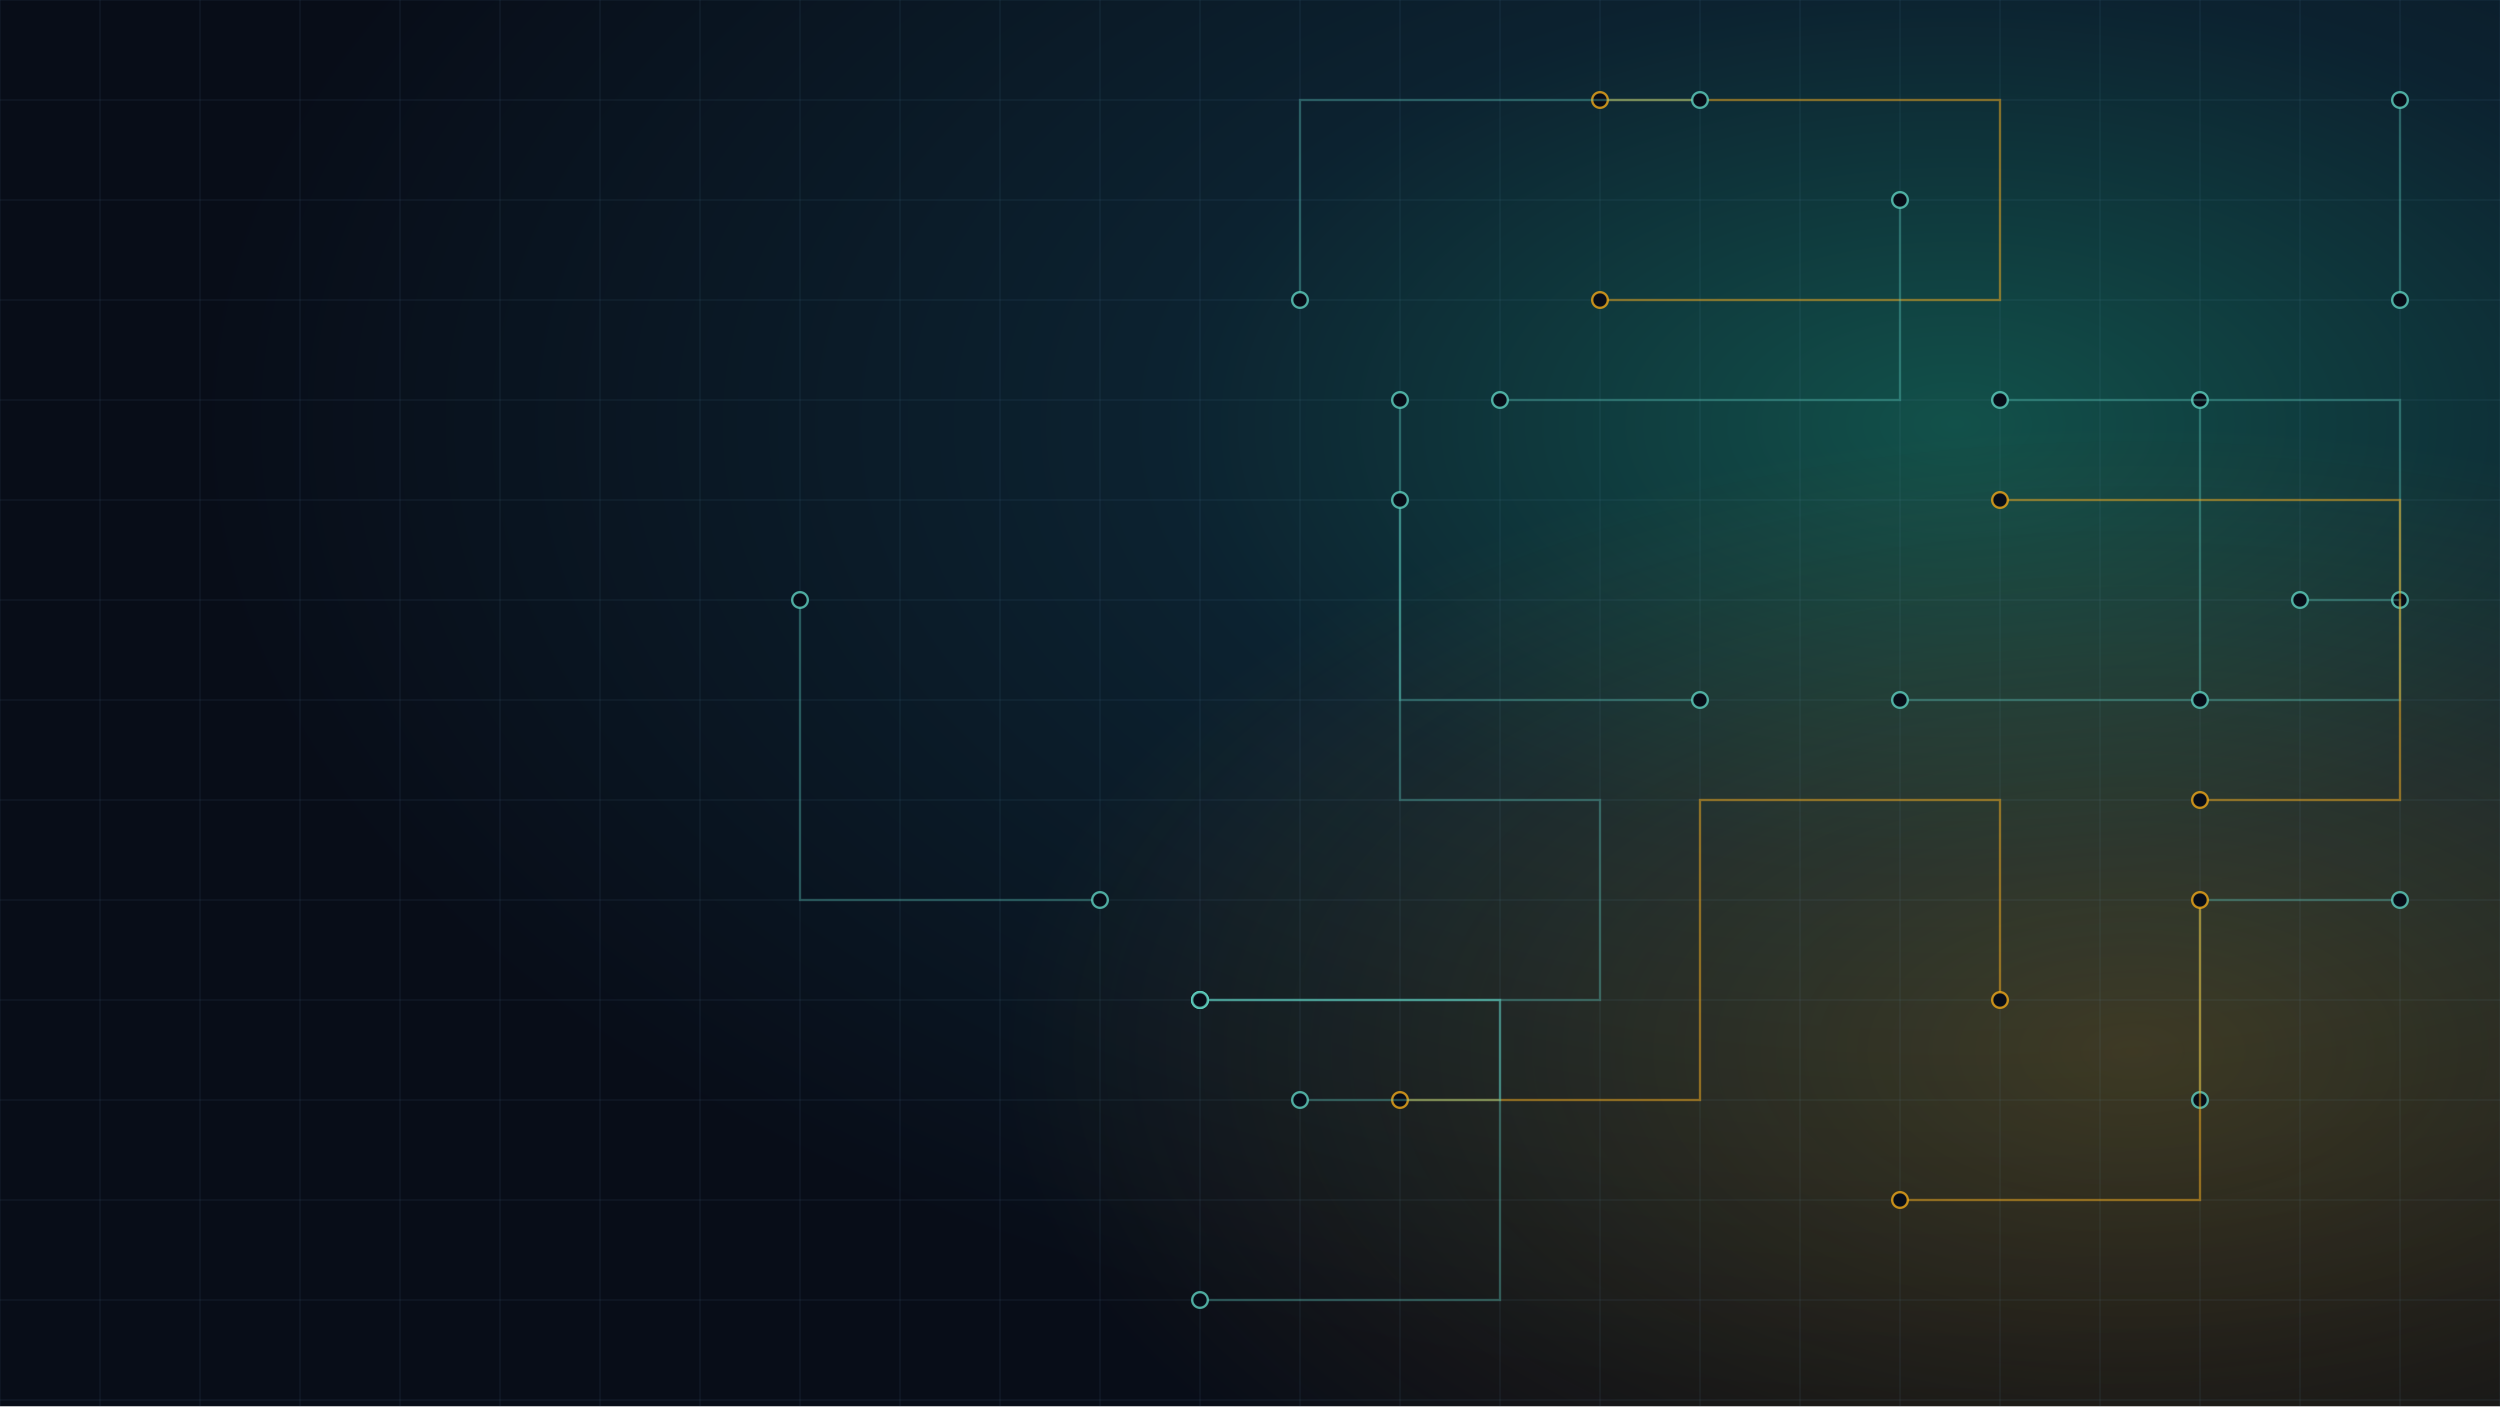
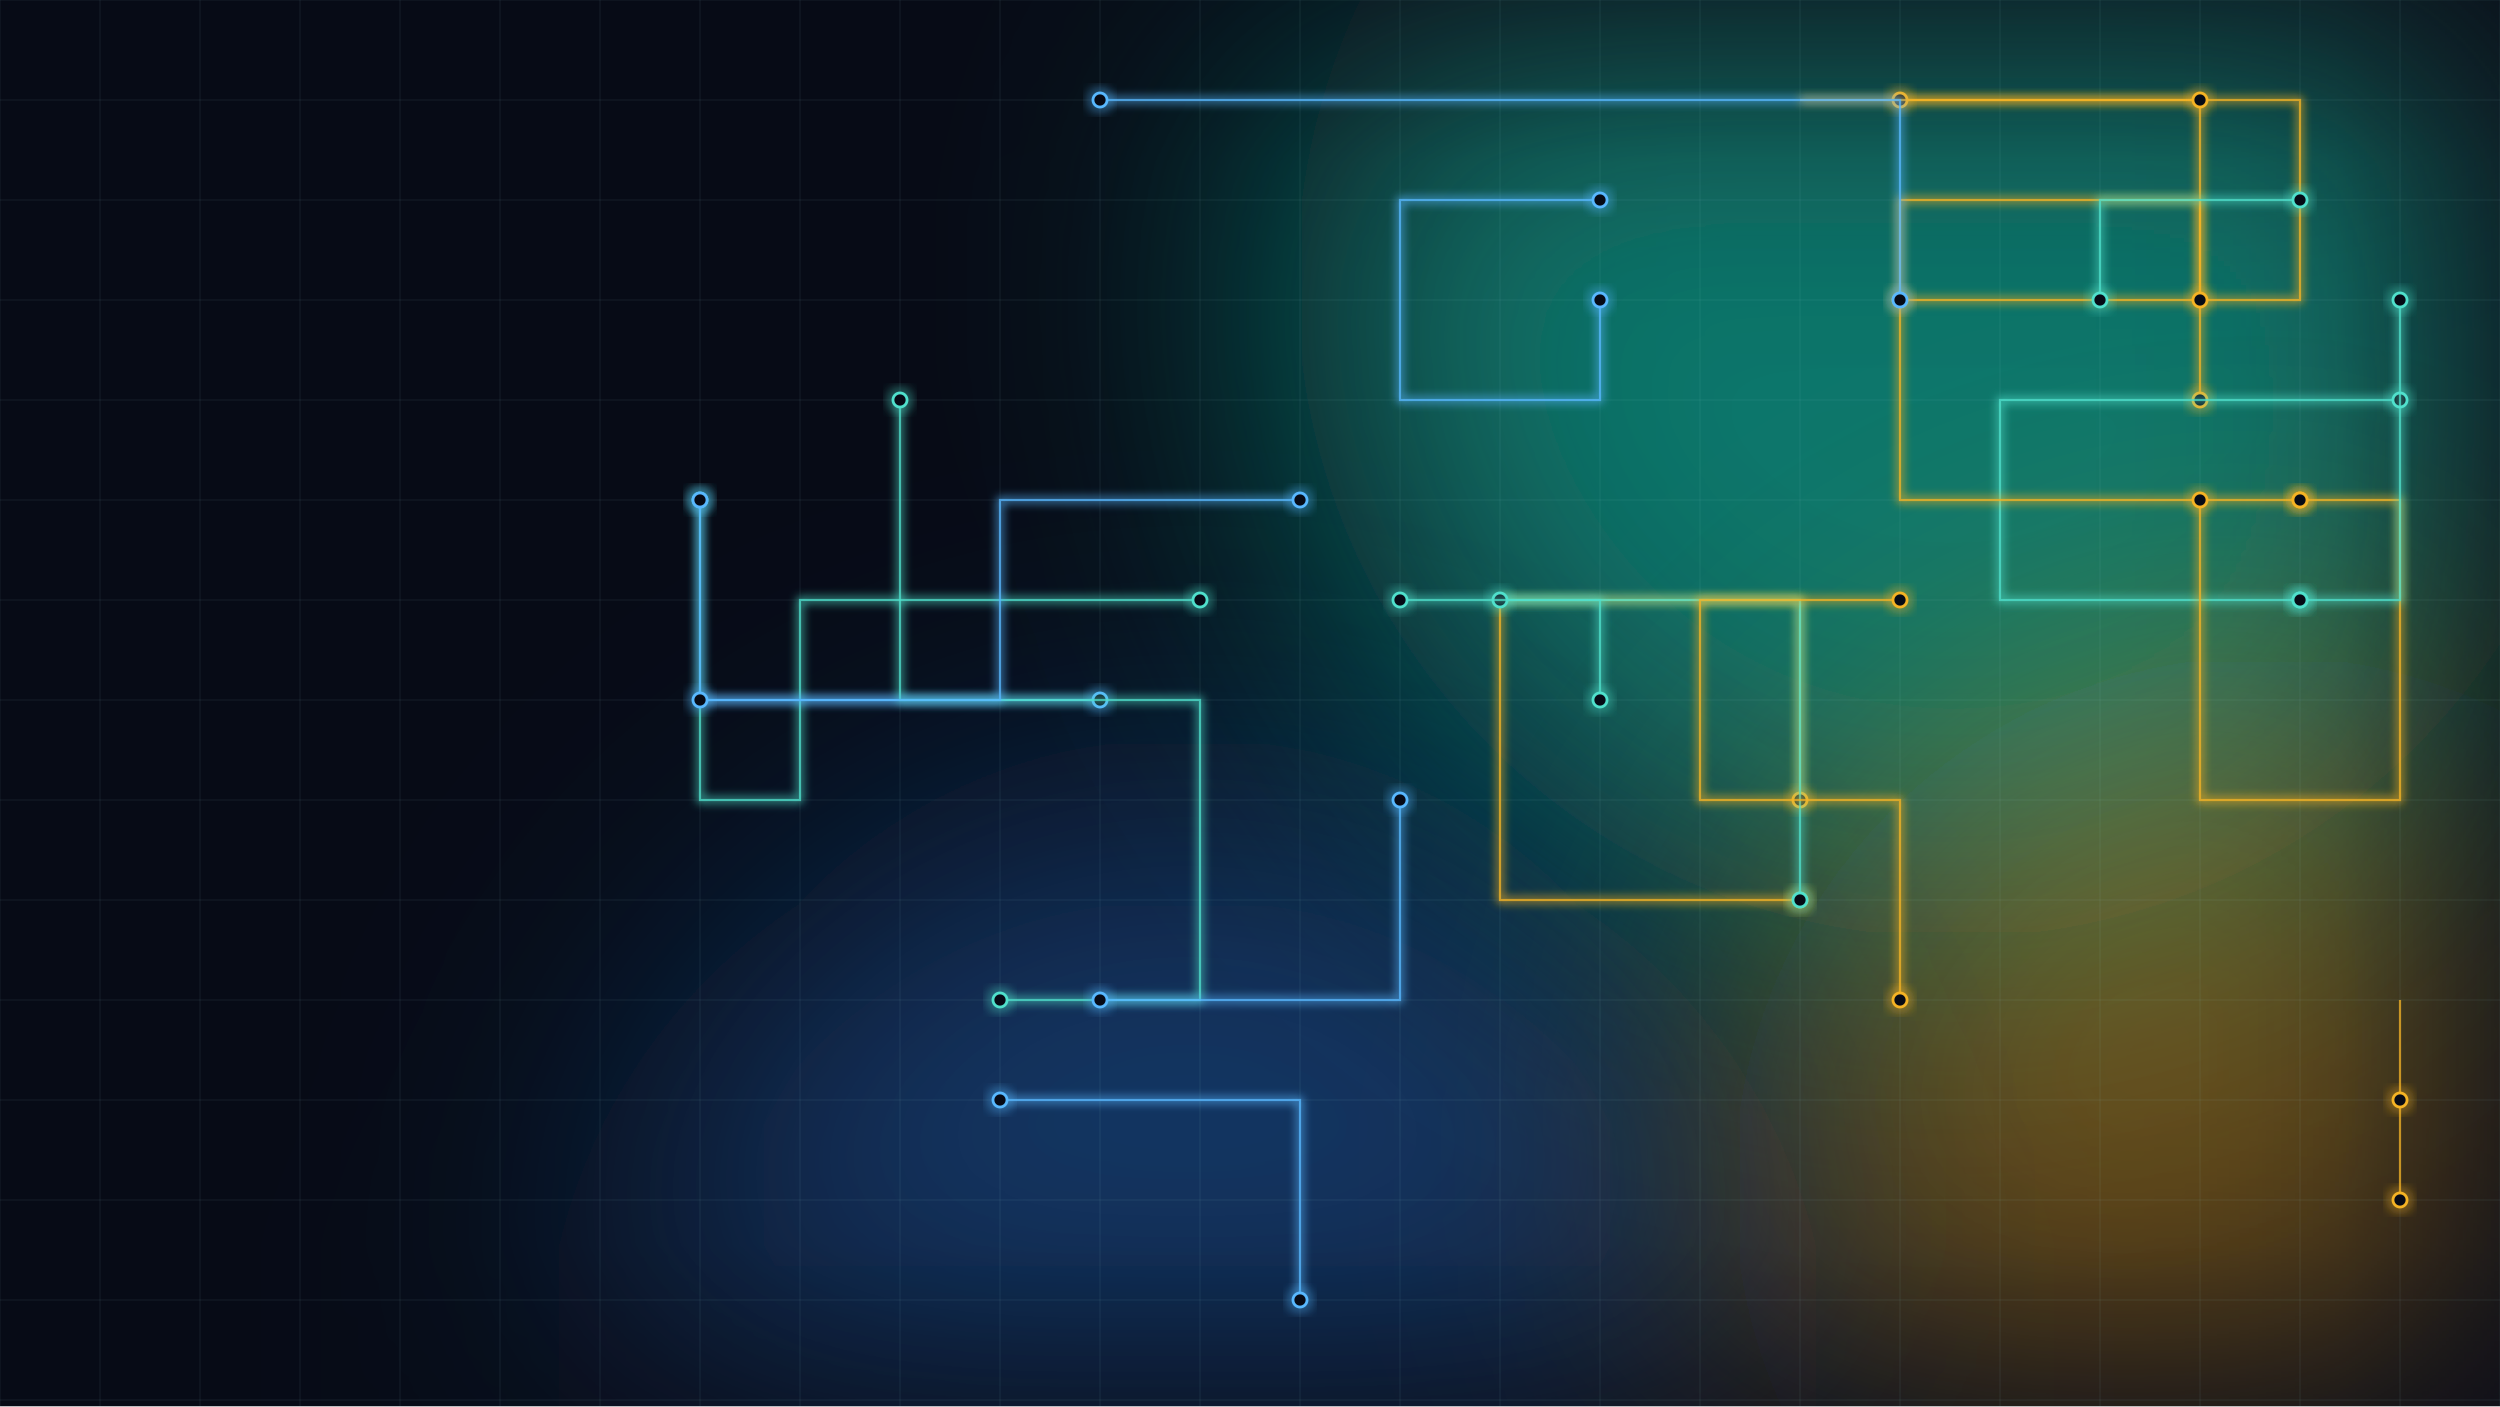
<svg xmlns="http://www.w3.org/2000/svg" viewBox="0 0 1600 900" preserveAspectRatio="xMidYMid slice">
  <defs>
-     <radialGradient id="g" cx="78%" cy="30%" r="70%">
-       <stop offset="0" stop-color="#12514a" />
-       <stop offset=".45" stop-color="#0c2230" />
-       <stop offset="1" stop-color="#080d18" />
-     </radialGradient>
-     <radialGradient id="a" cx="85%" cy="75%" r="45%">
-       <stop offset="0" stop-color="#f0a91a" stop-opacity=".22" />
-       <stop offset="1" stop-color="#f0a91a" stop-opacity="0" />
-     </radialGradient>
+     <filter id="b" x="-50%" y="-50%" width="200%" height="200%">
+       <feGaussianBlur stdDeviation="110" />
+     </filter>
+     <filter id="s">
+       <feGaussianBlur stdDeviation="3" />
+     </filter>
  </defs>
-   <rect width="1600" height="900" fill="url(#g)" />
-   <rect width="1600" height="900" fill="url(#a)" />
-   <path d="M0 0V900" stroke="#7fb8c9" stroke-opacity=".07" />
-   <path d="M64 0V900" stroke="#7fb8c9" stroke-opacity=".07" />
-   <path d="M128 0V900" stroke="#7fb8c9" stroke-opacity=".07" />
-   <path d="M192 0V900" stroke="#7fb8c9" stroke-opacity=".07" />
-   <path d="M256 0V900" stroke="#7fb8c9" stroke-opacity=".07" />
-   <path d="M320 0V900" stroke="#7fb8c9" stroke-opacity=".07" />
-   <path d="M384 0V900" stroke="#7fb8c9" stroke-opacity=".07" />
-   <path d="M448 0V900" stroke="#7fb8c9" stroke-opacity=".07" />
-   <path d="M512 0V900" stroke="#7fb8c9" stroke-opacity=".07" />
-   <path d="M576 0V900" stroke="#7fb8c9" stroke-opacity=".07" />
-   <path d="M640 0V900" stroke="#7fb8c9" stroke-opacity=".07" />
-   <path d="M704 0V900" stroke="#7fb8c9" stroke-opacity=".07" />
-   <path d="M768 0V900" stroke="#7fb8c9" stroke-opacity=".07" />
-   <path d="M832 0V900" stroke="#7fb8c9" stroke-opacity=".07" />
-   <path d="M896 0V900" stroke="#7fb8c9" stroke-opacity=".07" />
-   <path d="M960 0V900" stroke="#7fb8c9" stroke-opacity=".07" />
-   <path d="M1024 0V900" stroke="#7fb8c9" stroke-opacity=".07" />
-   <path d="M1088 0V900" stroke="#7fb8c9" stroke-opacity=".07" />
-   <path d="M1152 0V900" stroke="#7fb8c9" stroke-opacity=".07" />
-   <path d="M1216 0V900" stroke="#7fb8c9" stroke-opacity=".07" />
-   <path d="M1280 0V900" stroke="#7fb8c9" stroke-opacity=".07" />
-   <path d="M1344 0V900" stroke="#7fb8c9" stroke-opacity=".07" />
-   <path d="M1408 0V900" stroke="#7fb8c9" stroke-opacity=".07" />
-   <path d="M1472 0V900" stroke="#7fb8c9" stroke-opacity=".07" />
-   <path d="M1536 0V900" stroke="#7fb8c9" stroke-opacity=".07" />
-   <path d="M1600 0V900" stroke="#7fb8c9" stroke-opacity=".07" />
-   <path d="M0 0H1600" stroke="#7fb8c9" stroke-opacity=".07" />
-   <path d="M0 64H1600" stroke="#7fb8c9" stroke-opacity=".07" />
-   <path d="M0 128H1600" stroke="#7fb8c9" stroke-opacity=".07" />
-   <path d="M0 192H1600" stroke="#7fb8c9" stroke-opacity=".07" />
-   <path d="M0 256H1600" stroke="#7fb8c9" stroke-opacity=".07" />
-   <path d="M0 320H1600" stroke="#7fb8c9" stroke-opacity=".07" />
-   <path d="M0 384H1600" stroke="#7fb8c9" stroke-opacity=".07" />
-   <path d="M0 448H1600" stroke="#7fb8c9" stroke-opacity=".07" />
-   <path d="M0 512H1600" stroke="#7fb8c9" stroke-opacity=".07" />
-   <path d="M0 576H1600" stroke="#7fb8c9" stroke-opacity=".07" />
-   <path d="M0 640H1600" stroke="#7fb8c9" stroke-opacity=".07" />
-   <path d="M0 704H1600" stroke="#7fb8c9" stroke-opacity=".07" />
-   <path d="M0 768H1600" stroke="#7fb8c9" stroke-opacity=".07" />
-   <path d="M0 832H1600" stroke="#7fb8c9" stroke-opacity=".07" />
-   <path d="M0 896H1600" stroke="#7fb8c9" stroke-opacity=".07" />
-   <path d="M1024 192 L1280 192 L1280 64 L1024 64" fill="none" stroke="#f0a91a" stroke-opacity="0.5" stroke-width="1.5" />
-   <circle cx="1024" cy="192" r="5" fill="#080d18" stroke="#f0a91a" stroke-opacity=".8" stroke-width="1.5" />
-   <circle cx="1024" cy="64" r="5" fill="#080d18" stroke="#f0a91a" stroke-opacity=".8" stroke-width="1.5" />
-   <path d="M1536 576 L1408 576 L1408 704" fill="none" stroke="#5fd0c0" stroke-opacity="0.32" stroke-width="1.5" />
-   <circle cx="1536" cy="576" r="5" fill="#080d18" stroke="#5fd0c0" stroke-opacity=".8" stroke-width="1.5" />
-   <circle cx="1408" cy="704" r="5" fill="#080d18" stroke="#5fd0c0" stroke-opacity=".8" stroke-width="1.5" />
-   <path d="M704 576 L512 576 L512 384" fill="none" stroke="#5fd0c0" stroke-opacity="0.32" stroke-width="1.5" />
-   <circle cx="704" cy="576" r="5" fill="#080d18" stroke="#5fd0c0" stroke-opacity=".8" stroke-width="1.5" />
-   <circle cx="512" cy="384" r="5" fill="#080d18" stroke="#5fd0c0" stroke-opacity=".8" stroke-width="1.5" />
-   <path d="M1088 448 L896 448 L896 256" fill="none" stroke="#5fd0c0" stroke-opacity="0.32" stroke-width="1.5" />
-   <circle cx="1088" cy="448" r="5" fill="#080d18" stroke="#5fd0c0" stroke-opacity=".8" stroke-width="1.5" />
-   <circle cx="896" cy="256" r="5" fill="#080d18" stroke="#5fd0c0" stroke-opacity=".8" stroke-width="1.5" />
-   <path d="M1216 448 L1408 448 L1408 256" fill="none" stroke="#5fd0c0" stroke-opacity="0.32" stroke-width="1.5" />
-   <circle cx="1216" cy="448" r="5" fill="#080d18" stroke="#5fd0c0" stroke-opacity=".8" stroke-width="1.5" />
-   <circle cx="1408" cy="256" r="5" fill="#080d18" stroke="#5fd0c0" stroke-opacity=".8" stroke-width="1.5" />
-   <path d="M896 704 L1088 704 L1088 512 L1280 512 L1280 640" fill="none" stroke="#f0a91a" stroke-opacity="0.5" stroke-width="1.5" />
-   <circle cx="896" cy="704" r="5" fill="#080d18" stroke="#f0a91a" stroke-opacity=".8" stroke-width="1.5" />
-   <circle cx="1280" cy="640" r="5" fill="#080d18" stroke="#f0a91a" stroke-opacity=".8" stroke-width="1.5" />
-   <path d="M1088 64 L832 64 L832 192" fill="none" stroke="#5fd0c0" stroke-opacity="0.32" stroke-width="1.5" />
-   <circle cx="1088" cy="64" r="5" fill="#080d18" stroke="#5fd0c0" stroke-opacity=".8" stroke-width="1.5" />
-   <circle cx="832" cy="192" r="5" fill="#080d18" stroke="#5fd0c0" stroke-opacity=".8" stroke-width="1.5" />
-   <path d="M1536 192 L1536 192 L1536 64 L1536 64" fill="none" stroke="#5fd0c0" stroke-opacity="0.32" stroke-width="1.5" />
-   <circle cx="1536" cy="192" r="5" fill="#080d18" stroke="#5fd0c0" stroke-opacity=".8" stroke-width="1.5" />
-   <circle cx="1536" cy="64" r="5" fill="#080d18" stroke="#5fd0c0" stroke-opacity=".8" stroke-width="1.5" />
-   <path d="M768 640 L960 640 L960 832 L768 832" fill="none" stroke="#5fd0c0" stroke-opacity="0.32" stroke-width="1.5" />
-   <circle cx="768" cy="640" r="5" fill="#080d18" stroke="#5fd0c0" stroke-opacity=".8" stroke-width="1.5" />
-   <circle cx="768" cy="832" r="5" fill="#080d18" stroke="#5fd0c0" stroke-opacity=".8" stroke-width="1.5" />
-   <path d="M768 640 L1024 640 L1024 512 L896 512 L896 320" fill="none" stroke="#5fd0c0" stroke-opacity="0.32" stroke-width="1.5" />
-   <circle cx="768" cy="640" r="5" fill="#080d18" stroke="#5fd0c0" stroke-opacity=".8" stroke-width="1.5" />
-   <circle cx="896" cy="320" r="5" fill="#080d18" stroke="#5fd0c0" stroke-opacity=".8" stroke-width="1.5" />
-   <path d="M1216 768 L1408 768 L1408 576" fill="none" stroke="#f0a91a" stroke-opacity="0.5" stroke-width="1.5" />
-   <circle cx="1216" cy="768" r="5" fill="#080d18" stroke="#f0a91a" stroke-opacity=".8" stroke-width="1.5" />
-   <circle cx="1408" cy="576" r="5" fill="#080d18" stroke="#f0a91a" stroke-opacity=".8" stroke-width="1.5" />
-   <path d="M1280 256 L1536 256 L1536 384 L1536 384" fill="none" stroke="#5fd0c0" stroke-opacity="0.32" stroke-width="1.5" />
-   <circle cx="1280" cy="256" r="5" fill="#080d18" stroke="#5fd0c0" stroke-opacity=".8" stroke-width="1.5" />
-   <circle cx="1536" cy="384" r="5" fill="#080d18" stroke="#5fd0c0" stroke-opacity=".8" stroke-width="1.5" />
-   <path d="M1472 384 L1536 384 L1536 448 L1408 448" fill="none" stroke="#5fd0c0" stroke-opacity="0.32" stroke-width="1.5" />
-   <circle cx="1472" cy="384" r="5" fill="#080d18" stroke="#5fd0c0" stroke-opacity=".8" stroke-width="1.5" />
-   <circle cx="1408" cy="448" r="5" fill="#080d18" stroke="#5fd0c0" stroke-opacity=".8" stroke-width="1.5" />
-   <path d="M960 256 L1216 256 L1216 128" fill="none" stroke="#5fd0c0" stroke-opacity="0.32" stroke-width="1.5" />
-   <circle cx="960" cy="256" r="5" fill="#080d18" stroke="#5fd0c0" stroke-opacity=".8" stroke-width="1.5" />
-   <circle cx="1216" cy="128" r="5" fill="#080d18" stroke="#5fd0c0" stroke-opacity=".8" stroke-width="1.5" />
-   <path d="M768 640 L960 640 L960 704 L832 704" fill="none" stroke="#5fd0c0" stroke-opacity="0.32" stroke-width="1.5" />
-   <circle cx="768" cy="640" r="5" fill="#080d18" stroke="#5fd0c0" stroke-opacity=".8" stroke-width="1.5" />
-   <circle cx="832" cy="704" r="5" fill="#080d18" stroke="#5fd0c0" stroke-opacity=".8" stroke-width="1.5" />
-   <path d="M1408 512 L1536 512 L1536 320 L1280 320" fill="none" stroke="#f0a91a" stroke-opacity="0.5" stroke-width="1.5" />
-   <circle cx="1408" cy="512" r="5" fill="#080d18" stroke="#f0a91a" stroke-opacity=".8" stroke-width="1.5" />
-   <circle cx="1280" cy="320" r="5" fill="#080d18" stroke="#f0a91a" stroke-opacity=".8" stroke-width="1.5" />
+   <rect width="1600" height="900" fill="#070b16" />
+   <circle cx="1250" cy="180" r="420" fill="#0f9a86" fill-opacity="0.75" filter="url(#b)" />
+   <circle cx="1450" cy="760" r="340" fill="#f5a81a" fill-opacity="0.4" filter="url(#b)" />
+   <circle cx="760" cy="880" r="360" fill="#2a8cff" fill-opacity="0.35" filter="url(#b)" />
+   <path d="M0 0V900" stroke="#9fd8e6" stroke-opacity=".06" />
+   <path d="M64 0V900" stroke="#9fd8e6" stroke-opacity=".06" />
+   <path d="M128 0V900" stroke="#9fd8e6" stroke-opacity=".06" />
+   <path d="M192 0V900" stroke="#9fd8e6" stroke-opacity=".06" />
+   <path d="M256 0V900" stroke="#9fd8e6" stroke-opacity=".06" />
+   <path d="M320 0V900" stroke="#9fd8e6" stroke-opacity=".06" />
+   <path d="M384 0V900" stroke="#9fd8e6" stroke-opacity=".06" />
+   <path d="M448 0V900" stroke="#9fd8e6" stroke-opacity=".06" />
+   <path d="M512 0V900" stroke="#9fd8e6" stroke-opacity=".06" />
+   <path d="M576 0V900" stroke="#9fd8e6" stroke-opacity=".06" />
+   <path d="M640 0V900" stroke="#9fd8e6" stroke-opacity=".06" />
+   <path d="M704 0V900" stroke="#9fd8e6" stroke-opacity=".06" />
+   <path d="M768 0V900" stroke="#9fd8e6" stroke-opacity=".06" />
+   <path d="M832 0V900" stroke="#9fd8e6" stroke-opacity=".06" />
+   <path d="M896 0V900" stroke="#9fd8e6" stroke-opacity=".06" />
+   <path d="M960 0V900" stroke="#9fd8e6" stroke-opacity=".06" />
+   <path d="M1024 0V900" stroke="#9fd8e6" stroke-opacity=".06" />
+   <path d="M1088 0V900" stroke="#9fd8e6" stroke-opacity=".06" />
+   <path d="M1152 0V900" stroke="#9fd8e6" stroke-opacity=".06" />
+   <path d="M1216 0V900" stroke="#9fd8e6" stroke-opacity=".06" />
+   <path d="M1280 0V900" stroke="#9fd8e6" stroke-opacity=".06" />
+   <path d="M1344 0V900" stroke="#9fd8e6" stroke-opacity=".06" />
+   <path d="M1408 0V900" stroke="#9fd8e6" stroke-opacity=".06" />
+   <path d="M1472 0V900" stroke="#9fd8e6" stroke-opacity=".06" />
+   <path d="M1536 0V900" stroke="#9fd8e6" stroke-opacity=".06" />
+   <path d="M1600 0V900" stroke="#9fd8e6" stroke-opacity=".06" />
+   <path d="M0 0H1600" stroke="#9fd8e6" stroke-opacity=".06" />
+   <path d="M0 64H1600" stroke="#9fd8e6" stroke-opacity=".06" />
+   <path d="M0 128H1600" stroke="#9fd8e6" stroke-opacity=".06" />
+   <path d="M0 192H1600" stroke="#9fd8e6" stroke-opacity=".06" />
+   <path d="M0 256H1600" stroke="#9fd8e6" stroke-opacity=".06" />
+   <path d="M0 320H1600" stroke="#9fd8e6" stroke-opacity=".06" />
+   <path d="M0 384H1600" stroke="#9fd8e6" stroke-opacity=".06" />
+   <path d="M0 448H1600" stroke="#9fd8e6" stroke-opacity=".06" />
+   <path d="M0 512H1600" stroke="#9fd8e6" stroke-opacity=".06" />
+   <path d="M0 576H1600" stroke="#9fd8e6" stroke-opacity=".06" />
+   <path d="M0 640H1600" stroke="#9fd8e6" stroke-opacity=".06" />
+   <path d="M0 704H1600" stroke="#9fd8e6" stroke-opacity=".06" />
+   <path d="M0 768H1600" stroke="#9fd8e6" stroke-opacity=".06" />
+   <path d="M0 832H1600" stroke="#9fd8e6" stroke-opacity=".06" />
+   <path d="M0 896H1600" stroke="#9fd8e6" stroke-opacity=".06" />
+   <path d="M1216 192 L1472 192 L1472 64 L1216 64" fill="none" stroke="#f5b324" stroke-opacity=".9" stroke-width="3" filter="url(#s)" />
+   <path d="M1216 192 L1472 192 L1472 64 L1216 64" fill="none" stroke="#f5b324" stroke-opacity=".75" stroke-width="1.4" />
+   <circle cx="1216" cy="192" r="9" fill="#f5b324" fill-opacity=".35" filter="url(#s)" />
+   <circle cx="1216" cy="192" r="4.5" fill="#070b16" stroke="#f5b324" stroke-width="1.8" />
+   <circle cx="1216" cy="64" r="9" fill="#f5b324" fill-opacity=".35" filter="url(#s)" />
+   <circle cx="1216" cy="64" r="4.5" fill="#070b16" stroke="#f5b324" stroke-width="1.8" />
+   <path d="M768 384 L512 384 L512 512 L448 512 L448 320" fill="none" stroke="#4fe0cc" stroke-opacity=".9" stroke-width="3" filter="url(#s)" />
+   <path d="M768 384 L512 384 L512 512 L448 512 L448 320" fill="none" stroke="#4fe0cc" stroke-opacity=".75" stroke-width="1.4" />
+   <circle cx="768" cy="384" r="9" fill="#4fe0cc" fill-opacity=".35" filter="url(#s)" />
+   <circle cx="768" cy="384" r="4.5" fill="#070b16" stroke="#4fe0cc" stroke-width="1.8" />
+   <circle cx="448" cy="320" r="9" fill="#4fe0cc" fill-opacity=".35" filter="url(#s)" />
+   <circle cx="448" cy="320" r="4.5" fill="#070b16" stroke="#4fe0cc" stroke-width="1.8" />
+   <path d="M704 448 L448 448 L448 320 L448 320" fill="none" stroke="#58b8ff" stroke-opacity=".9" stroke-width="3" filter="url(#s)" />
+   <path d="M704 448 L448 448 L448 320 L448 320" fill="none" stroke="#58b8ff" stroke-opacity=".75" stroke-width="1.4" />
+   <circle cx="704" cy="448" r="9" fill="#58b8ff" fill-opacity=".35" filter="url(#s)" />
+   <circle cx="704" cy="448" r="4.5" fill="#070b16" stroke="#58b8ff" stroke-width="1.8" />
+   <circle cx="448" cy="320" r="9" fill="#58b8ff" fill-opacity=".35" filter="url(#s)" />
+   <circle cx="448" cy="320" r="4.5" fill="#070b16" stroke="#58b8ff" stroke-width="1.8" />
+   <path d="M1408 64 L1152 64 L1152 64 L1408 64 L1408 256" fill="none" stroke="#f5b324" stroke-opacity=".9" stroke-width="3" filter="url(#s)" />
+   <path d="M1408 64 L1152 64 L1152 64 L1408 64 L1408 256" fill="none" stroke="#f5b324" stroke-opacity=".75" stroke-width="1.4" />
+   <circle cx="1408" cy="64" r="9" fill="#f5b324" fill-opacity=".35" filter="url(#s)" />
+   <circle cx="1408" cy="64" r="4.5" fill="#070b16" stroke="#f5b324" stroke-width="1.8" />
+   <circle cx="1408" cy="256" r="9" fill="#f5b324" fill-opacity=".35" filter="url(#s)" />
+   <circle cx="1408" cy="256" r="4.5" fill="#070b16" stroke="#f5b324" stroke-width="1.8" />
+   <path d="M640 640 L768 640 L768 448 L576 448 L576 256" fill="none" stroke="#4fe0cc" stroke-opacity=".9" stroke-width="3" filter="url(#s)" />
+   <path d="M640 640 L768 640 L768 448 L576 448 L576 256" fill="none" stroke="#4fe0cc" stroke-opacity=".75" stroke-width="1.4" />
+   <circle cx="640" cy="640" r="9" fill="#4fe0cc" fill-opacity=".35" filter="url(#s)" />
+   <circle cx="640" cy="640" r="4.5" fill="#070b16" stroke="#4fe0cc" stroke-width="1.8" />
+   <circle cx="576" cy="256" r="9" fill="#4fe0cc" fill-opacity=".35" filter="url(#s)" />
+   <circle cx="576" cy="256" r="4.5" fill="#070b16" stroke="#4fe0cc" stroke-width="1.8" />
+   <path d="M832 320 L640 320 L640 448 L448 448" fill="none" stroke="#58b8ff" stroke-opacity=".9" stroke-width="3" filter="url(#s)" />
+   <path d="M832 320 L640 320 L640 448 L448 448" fill="none" stroke="#58b8ff" stroke-opacity=".75" stroke-width="1.4" />
+   <circle cx="832" cy="320" r="9" fill="#58b8ff" fill-opacity=".35" filter="url(#s)" />
+   <circle cx="832" cy="320" r="4.5" fill="#070b16" stroke="#58b8ff" stroke-width="1.8" />
+   <circle cx="448" cy="448" r="9" fill="#58b8ff" fill-opacity=".35" filter="url(#s)" />
+   <circle cx="448" cy="448" r="4.5" fill="#070b16" stroke="#58b8ff" stroke-width="1.8" />
+   <path d="M1152 576 L960 576 L960 384 L1152 384 L1152 512" fill="none" stroke="#f5b324" stroke-opacity=".9" stroke-width="3" filter="url(#s)" />
+   <path d="M1152 576 L960 576 L960 384 L1152 384 L1152 512" fill="none" stroke="#f5b324" stroke-opacity=".75" stroke-width="1.4" />
+   <circle cx="1152" cy="576" r="9" fill="#f5b324" fill-opacity=".35" filter="url(#s)" />
+   <circle cx="1152" cy="576" r="4.5" fill="#070b16" stroke="#f5b324" stroke-width="1.8" />
+   <circle cx="1152" cy="512" r="9" fill="#f5b324" fill-opacity=".35" filter="url(#s)" />
+   <circle cx="1152" cy="512" r="4.5" fill="#070b16" stroke="#f5b324" stroke-width="1.8" />
+   <path d="M960 384 L1152 384 L1152 576" fill="none" stroke="#4fe0cc" stroke-opacity=".9" stroke-width="3" filter="url(#s)" />
+   <path d="M960 384 L1152 384 L1152 576" fill="none" stroke="#4fe0cc" stroke-opacity=".75" stroke-width="1.4" />
+   <circle cx="960" cy="384" r="9" fill="#4fe0cc" fill-opacity=".35" filter="url(#s)" />
+   <circle cx="960" cy="384" r="4.5" fill="#070b16" stroke="#4fe0cc" stroke-width="1.8" />
+   <circle cx="1152" cy="576" r="9" fill="#4fe0cc" fill-opacity=".35" filter="url(#s)" />
+   <circle cx="1152" cy="576" r="4.5" fill="#070b16" stroke="#4fe0cc" stroke-width="1.8" />
+   <path d="M704 640 L896 640 L896 512" fill="none" stroke="#58b8ff" stroke-opacity=".9" stroke-width="3" filter="url(#s)" />
+   <path d="M704 640 L896 640 L896 512" fill="none" stroke="#58b8ff" stroke-opacity=".75" stroke-width="1.4" />
+   <circle cx="704" cy="640" r="9" fill="#58b8ff" fill-opacity=".35" filter="url(#s)" />
+   <circle cx="704" cy="640" r="4.5" fill="#070b16" stroke="#58b8ff" stroke-width="1.8" />
+   <circle cx="896" cy="512" r="9" fill="#58b8ff" fill-opacity=".35" filter="url(#s)" />
+   <circle cx="896" cy="512" r="4.5" fill="#070b16" stroke="#58b8ff" stroke-width="1.8" />
+   <path d="M1536 704 L1536 704 L1536 640 L1536 640 L1536 768" fill="none" stroke="#f5b324" stroke-opacity=".9" stroke-width="3" filter="url(#s)" />
+   <path d="M1536 704 L1536 704 L1536 640 L1536 640 L1536 768" fill="none" stroke="#f5b324" stroke-opacity=".75" stroke-width="1.4" />
+   <circle cx="1536" cy="704" r="9" fill="#f5b324" fill-opacity=".35" filter="url(#s)" />
+   <circle cx="1536" cy="704" r="4.5" fill="#070b16" stroke="#f5b324" stroke-width="1.8" />
+   <circle cx="1536" cy="768" r="9" fill="#f5b324" fill-opacity=".35" filter="url(#s)" />
+   <circle cx="1536" cy="768" r="4.5" fill="#070b16" stroke="#f5b324" stroke-width="1.8" />
+   <path d="M1472 384 L1280 384 L1280 256 L1536 256" fill="none" stroke="#4fe0cc" stroke-opacity=".9" stroke-width="3" filter="url(#s)" />
+   <path d="M1472 384 L1280 384 L1280 256 L1536 256" fill="none" stroke="#4fe0cc" stroke-opacity=".75" stroke-width="1.4" />
+   <circle cx="1472" cy="384" r="9" fill="#4fe0cc" fill-opacity=".35" filter="url(#s)" />
+   <circle cx="1472" cy="384" r="4.5" fill="#070b16" stroke="#4fe0cc" stroke-width="1.8" />
+   <circle cx="1536" cy="256" r="9" fill="#4fe0cc" fill-opacity=".35" filter="url(#s)" />
+   <circle cx="1536" cy="256" r="4.5" fill="#070b16" stroke="#4fe0cc" stroke-width="1.8" />
+   <path d="M1024 128 L896 128 L896 256 L1024 256 L1024 192" fill="none" stroke="#58b8ff" stroke-opacity=".9" stroke-width="3" filter="url(#s)" />
+   <path d="M1024 128 L896 128 L896 256 L1024 256 L1024 192" fill="none" stroke="#58b8ff" stroke-opacity=".75" stroke-width="1.4" />
+   <circle cx="1024" cy="128" r="9" fill="#58b8ff" fill-opacity=".35" filter="url(#s)" />
+   <circle cx="1024" cy="128" r="4.5" fill="#070b16" stroke="#58b8ff" stroke-width="1.8" />
+   <circle cx="1024" cy="192" r="9" fill="#58b8ff" fill-opacity=".35" filter="url(#s)" />
+   <circle cx="1024" cy="192" r="4.5" fill="#070b16" stroke="#58b8ff" stroke-width="1.8" />
+   <path d="M1472 320 L1216 320 L1216 128 L1408 128 L1408 192" fill="none" stroke="#f5b324" stroke-opacity=".9" stroke-width="3" filter="url(#s)" />
+   <path d="M1472 320 L1216 320 L1216 128 L1408 128 L1408 192" fill="none" stroke="#f5b324" stroke-opacity=".75" stroke-width="1.4" />
+   <circle cx="1472" cy="320" r="9" fill="#f5b324" fill-opacity=".35" filter="url(#s)" />
+   <circle cx="1472" cy="320" r="4.5" fill="#070b16" stroke="#f5b324" stroke-width="1.8" />
+   <circle cx="1408" cy="192" r="9" fill="#f5b324" fill-opacity=".35" filter="url(#s)" />
+   <circle cx="1408" cy="192" r="4.5" fill="#070b16" stroke="#f5b324" stroke-width="1.8" />
+   <path d="M896 384 L1024 384 L1024 448" fill="none" stroke="#4fe0cc" stroke-opacity=".9" stroke-width="3" filter="url(#s)" />
+   <path d="M896 384 L1024 384 L1024 448" fill="none" stroke="#4fe0cc" stroke-opacity=".75" stroke-width="1.4" />
+   <circle cx="896" cy="384" r="9" fill="#4fe0cc" fill-opacity=".35" filter="url(#s)" />
+   <circle cx="896" cy="384" r="4.5" fill="#070b16" stroke="#4fe0cc" stroke-width="1.8" />
+   <circle cx="1024" cy="448" r="9" fill="#4fe0cc" fill-opacity=".35" filter="url(#s)" />
+   <circle cx="1024" cy="448" r="4.5" fill="#070b16" stroke="#4fe0cc" stroke-width="1.8" />
+   <path d="M640 704 L832 704 L832 832" fill="none" stroke="#58b8ff" stroke-opacity=".9" stroke-width="3" filter="url(#s)" />
+   <path d="M640 704 L832 704 L832 832" fill="none" stroke="#58b8ff" stroke-opacity=".75" stroke-width="1.4" />
+   <circle cx="640" cy="704" r="9" fill="#58b8ff" fill-opacity=".35" filter="url(#s)" />
+   <circle cx="640" cy="704" r="4.5" fill="#070b16" stroke="#58b8ff" stroke-width="1.8" />
+   <circle cx="832" cy="832" r="9" fill="#58b8ff" fill-opacity=".35" filter="url(#s)" />
+   <circle cx="832" cy="832" r="4.5" fill="#070b16" stroke="#58b8ff" stroke-width="1.8" />
+   <path d="M1216 384 L1088 384 L1088 512 L1216 512 L1216 640" fill="none" stroke="#f5b324" stroke-opacity=".9" stroke-width="3" filter="url(#s)" />
+   <path d="M1216 384 L1088 384 L1088 512 L1216 512 L1216 640" fill="none" stroke="#f5b324" stroke-opacity=".75" stroke-width="1.4" />
+   <circle cx="1216" cy="384" r="9" fill="#f5b324" fill-opacity=".35" filter="url(#s)" />
+   <circle cx="1216" cy="384" r="4.5" fill="#070b16" stroke="#f5b324" stroke-width="1.8" />
+   <circle cx="1216" cy="640" r="9" fill="#f5b324" fill-opacity=".35" filter="url(#s)" />
+   <circle cx="1216" cy="640" r="4.5" fill="#070b16" stroke="#f5b324" stroke-width="1.8" />
+   <path d="M1472 128 L1344 128 L1344 192" fill="none" stroke="#4fe0cc" stroke-opacity=".9" stroke-width="3" filter="url(#s)" />
+   <path d="M1472 128 L1344 128 L1344 192" fill="none" stroke="#4fe0cc" stroke-opacity=".75" stroke-width="1.4" />
+   <circle cx="1472" cy="128" r="9" fill="#4fe0cc" fill-opacity=".35" filter="url(#s)" />
+   <circle cx="1472" cy="128" r="4.5" fill="#070b16" stroke="#4fe0cc" stroke-width="1.8" />
+   <circle cx="1344" cy="192" r="9" fill="#4fe0cc" fill-opacity=".35" filter="url(#s)" />
+   <circle cx="1344" cy="192" r="4.5" fill="#070b16" stroke="#4fe0cc" stroke-width="1.8" />
+   <path d="M704 64 L960 64 L960 64 L1216 64 L1216 192" fill="none" stroke="#58b8ff" stroke-opacity=".9" stroke-width="3" filter="url(#s)" />
+   <path d="M704 64 L960 64 L960 64 L1216 64 L1216 192" fill="none" stroke="#58b8ff" stroke-opacity=".75" stroke-width="1.4" />
+   <circle cx="704" cy="64" r="9" fill="#58b8ff" fill-opacity=".35" filter="url(#s)" />
+   <circle cx="704" cy="64" r="4.5" fill="#070b16" stroke="#58b8ff" stroke-width="1.8" />
+   <circle cx="1216" cy="192" r="9" fill="#58b8ff" fill-opacity=".35" filter="url(#s)" />
+   <circle cx="1216" cy="192" r="4.5" fill="#070b16" stroke="#58b8ff" stroke-width="1.8" />
+   <path d="M1472 320 L1536 320 L1536 512 L1408 512 L1408 320" fill="none" stroke="#f5b324" stroke-opacity=".9" stroke-width="3" filter="url(#s)" />
+   <path d="M1472 320 L1536 320 L1536 512 L1408 512 L1408 320" fill="none" stroke="#f5b324" stroke-opacity=".75" stroke-width="1.4" />
+   <circle cx="1472" cy="320" r="9" fill="#f5b324" fill-opacity=".35" filter="url(#s)" />
+   <circle cx="1472" cy="320" r="4.5" fill="#070b16" stroke="#f5b324" stroke-width="1.8" />
+   <circle cx="1408" cy="320" r="9" fill="#f5b324" fill-opacity=".35" filter="url(#s)" />
+   <circle cx="1408" cy="320" r="4.5" fill="#070b16" stroke="#f5b324" stroke-width="1.8" />
+   <path d="M1472 384 L1536 384 L1536 192" fill="none" stroke="#4fe0cc" stroke-opacity=".9" stroke-width="3" filter="url(#s)" />
+   <path d="M1472 384 L1536 384 L1536 192" fill="none" stroke="#4fe0cc" stroke-opacity=".75" stroke-width="1.4" />
+   <circle cx="1472" cy="384" r="9" fill="#4fe0cc" fill-opacity=".35" filter="url(#s)" />
+   <circle cx="1472" cy="384" r="4.5" fill="#070b16" stroke="#4fe0cc" stroke-width="1.8" />
+   <circle cx="1536" cy="192" r="9" fill="#4fe0cc" fill-opacity=".35" filter="url(#s)" />
+   <circle cx="1536" cy="192" r="4.5" fill="#070b16" stroke="#4fe0cc" stroke-width="1.8" />
</svg>
